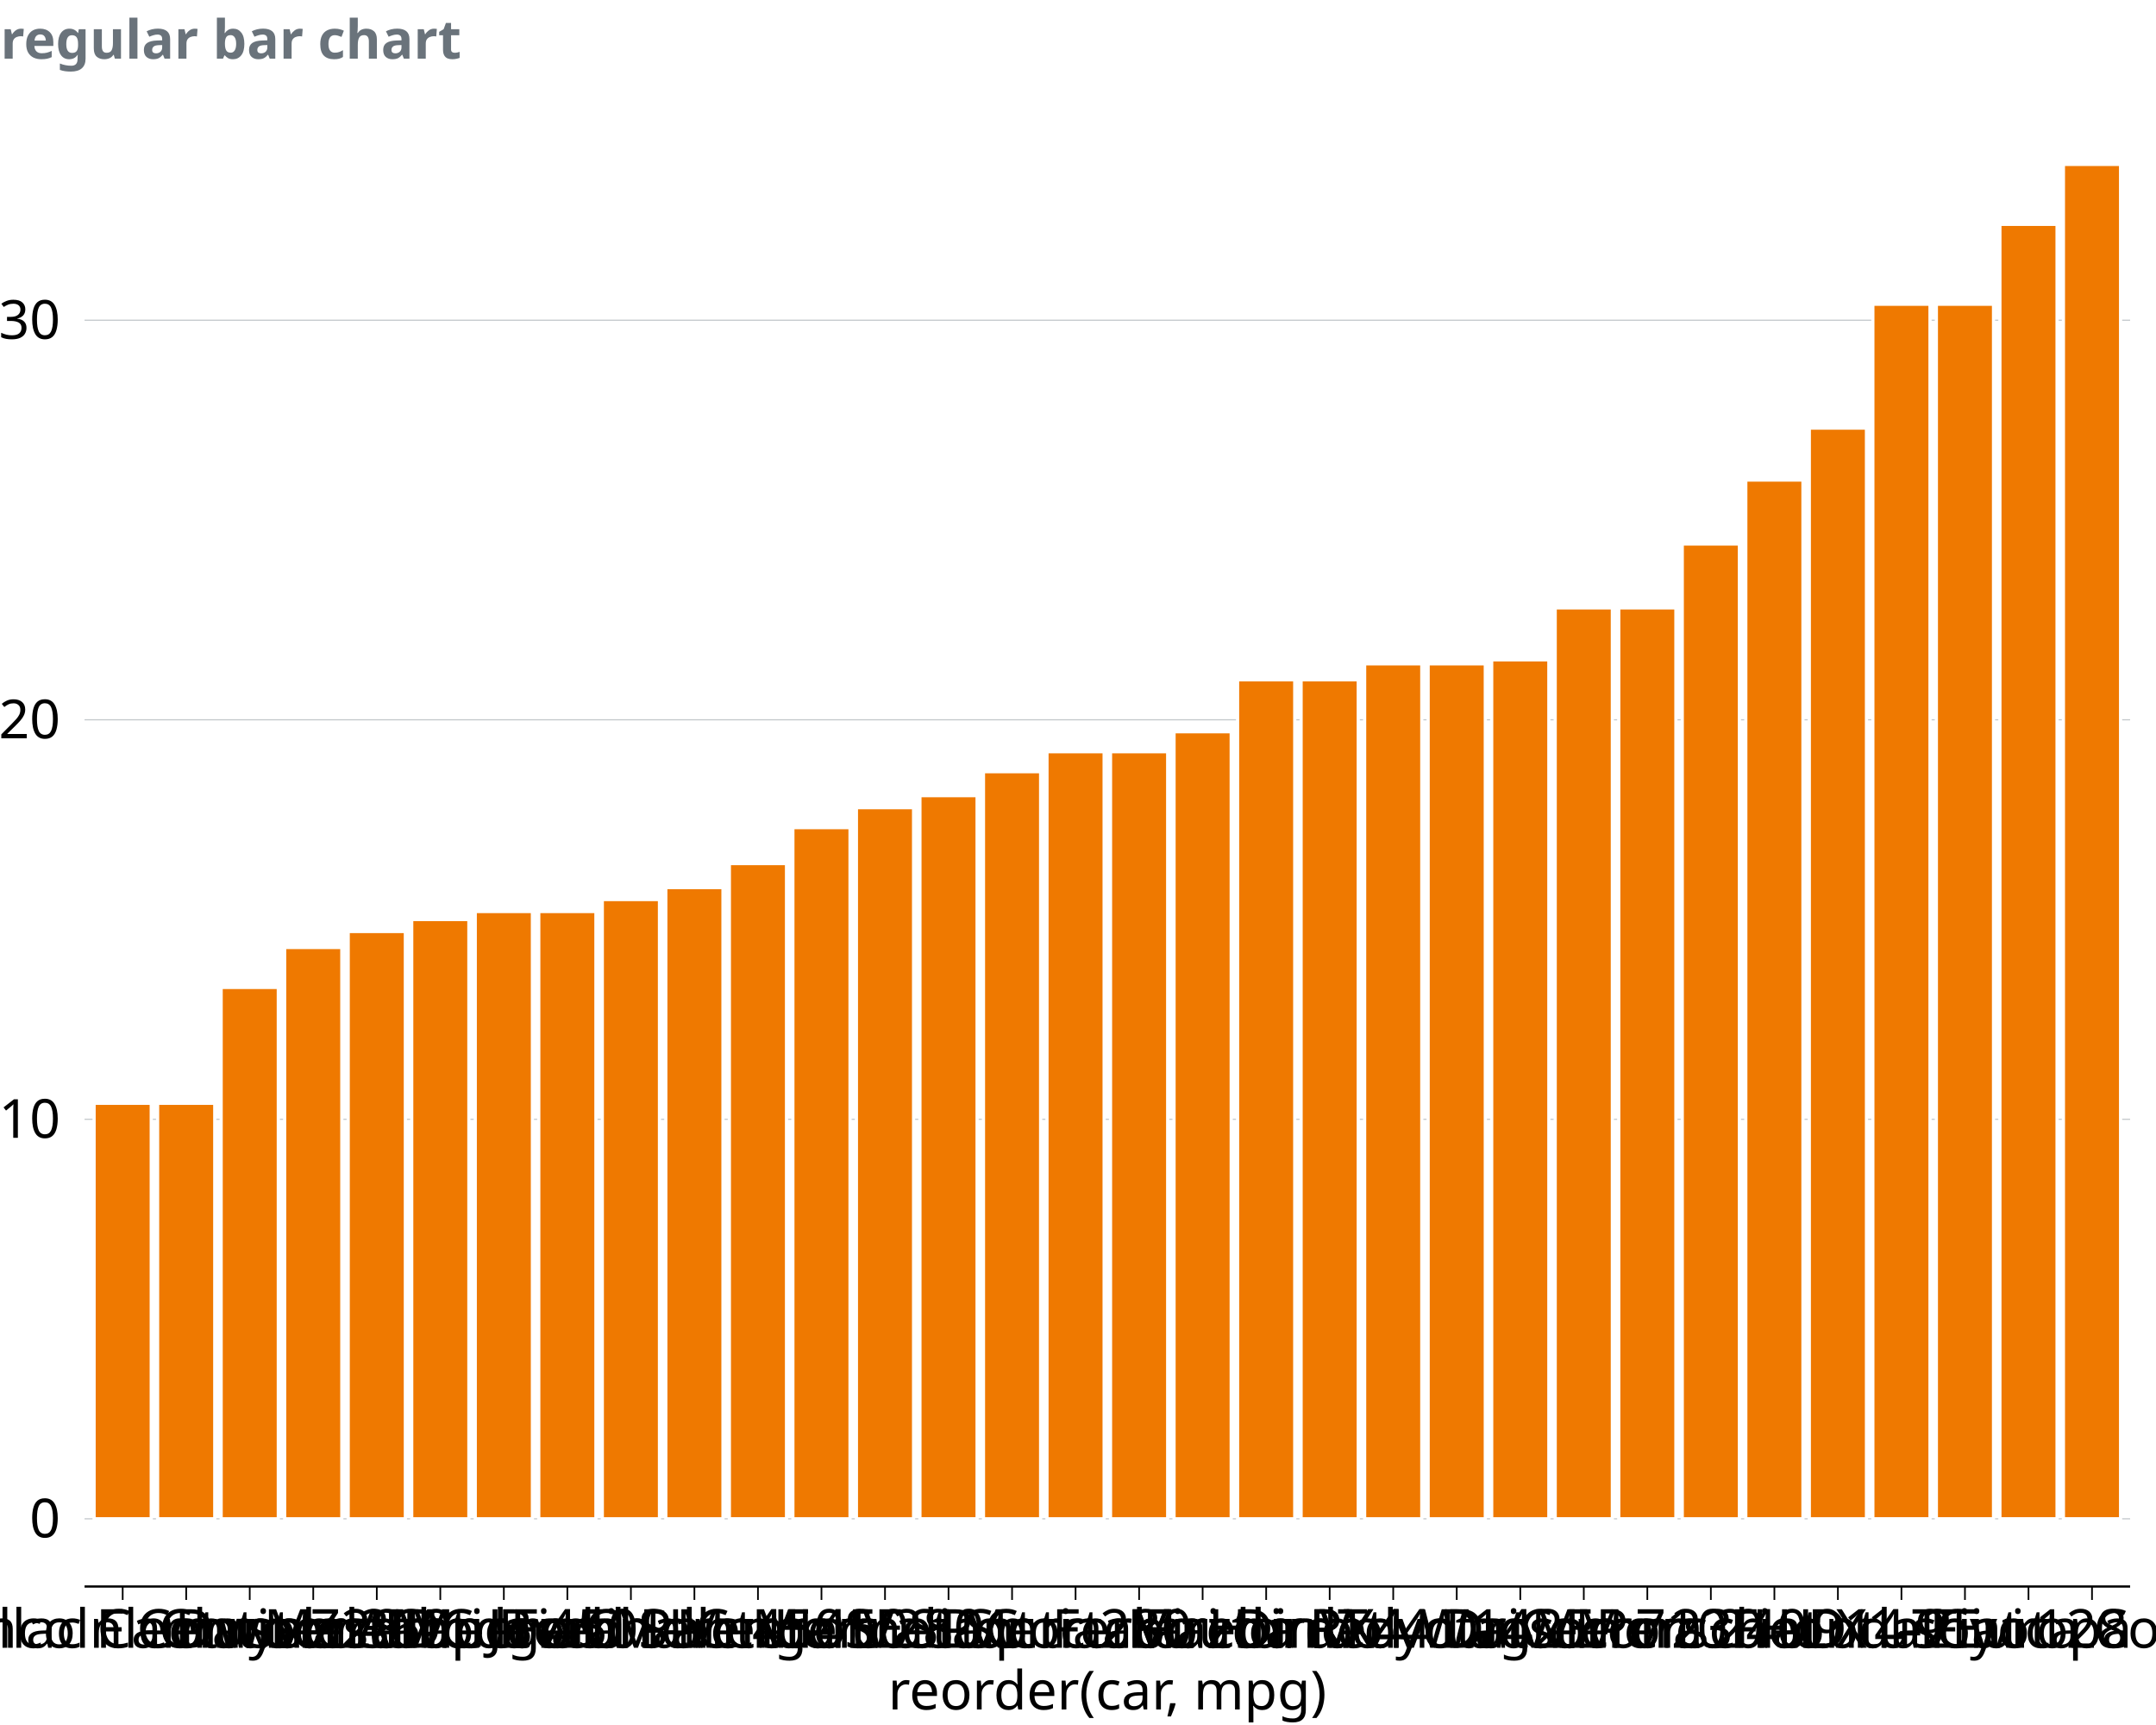
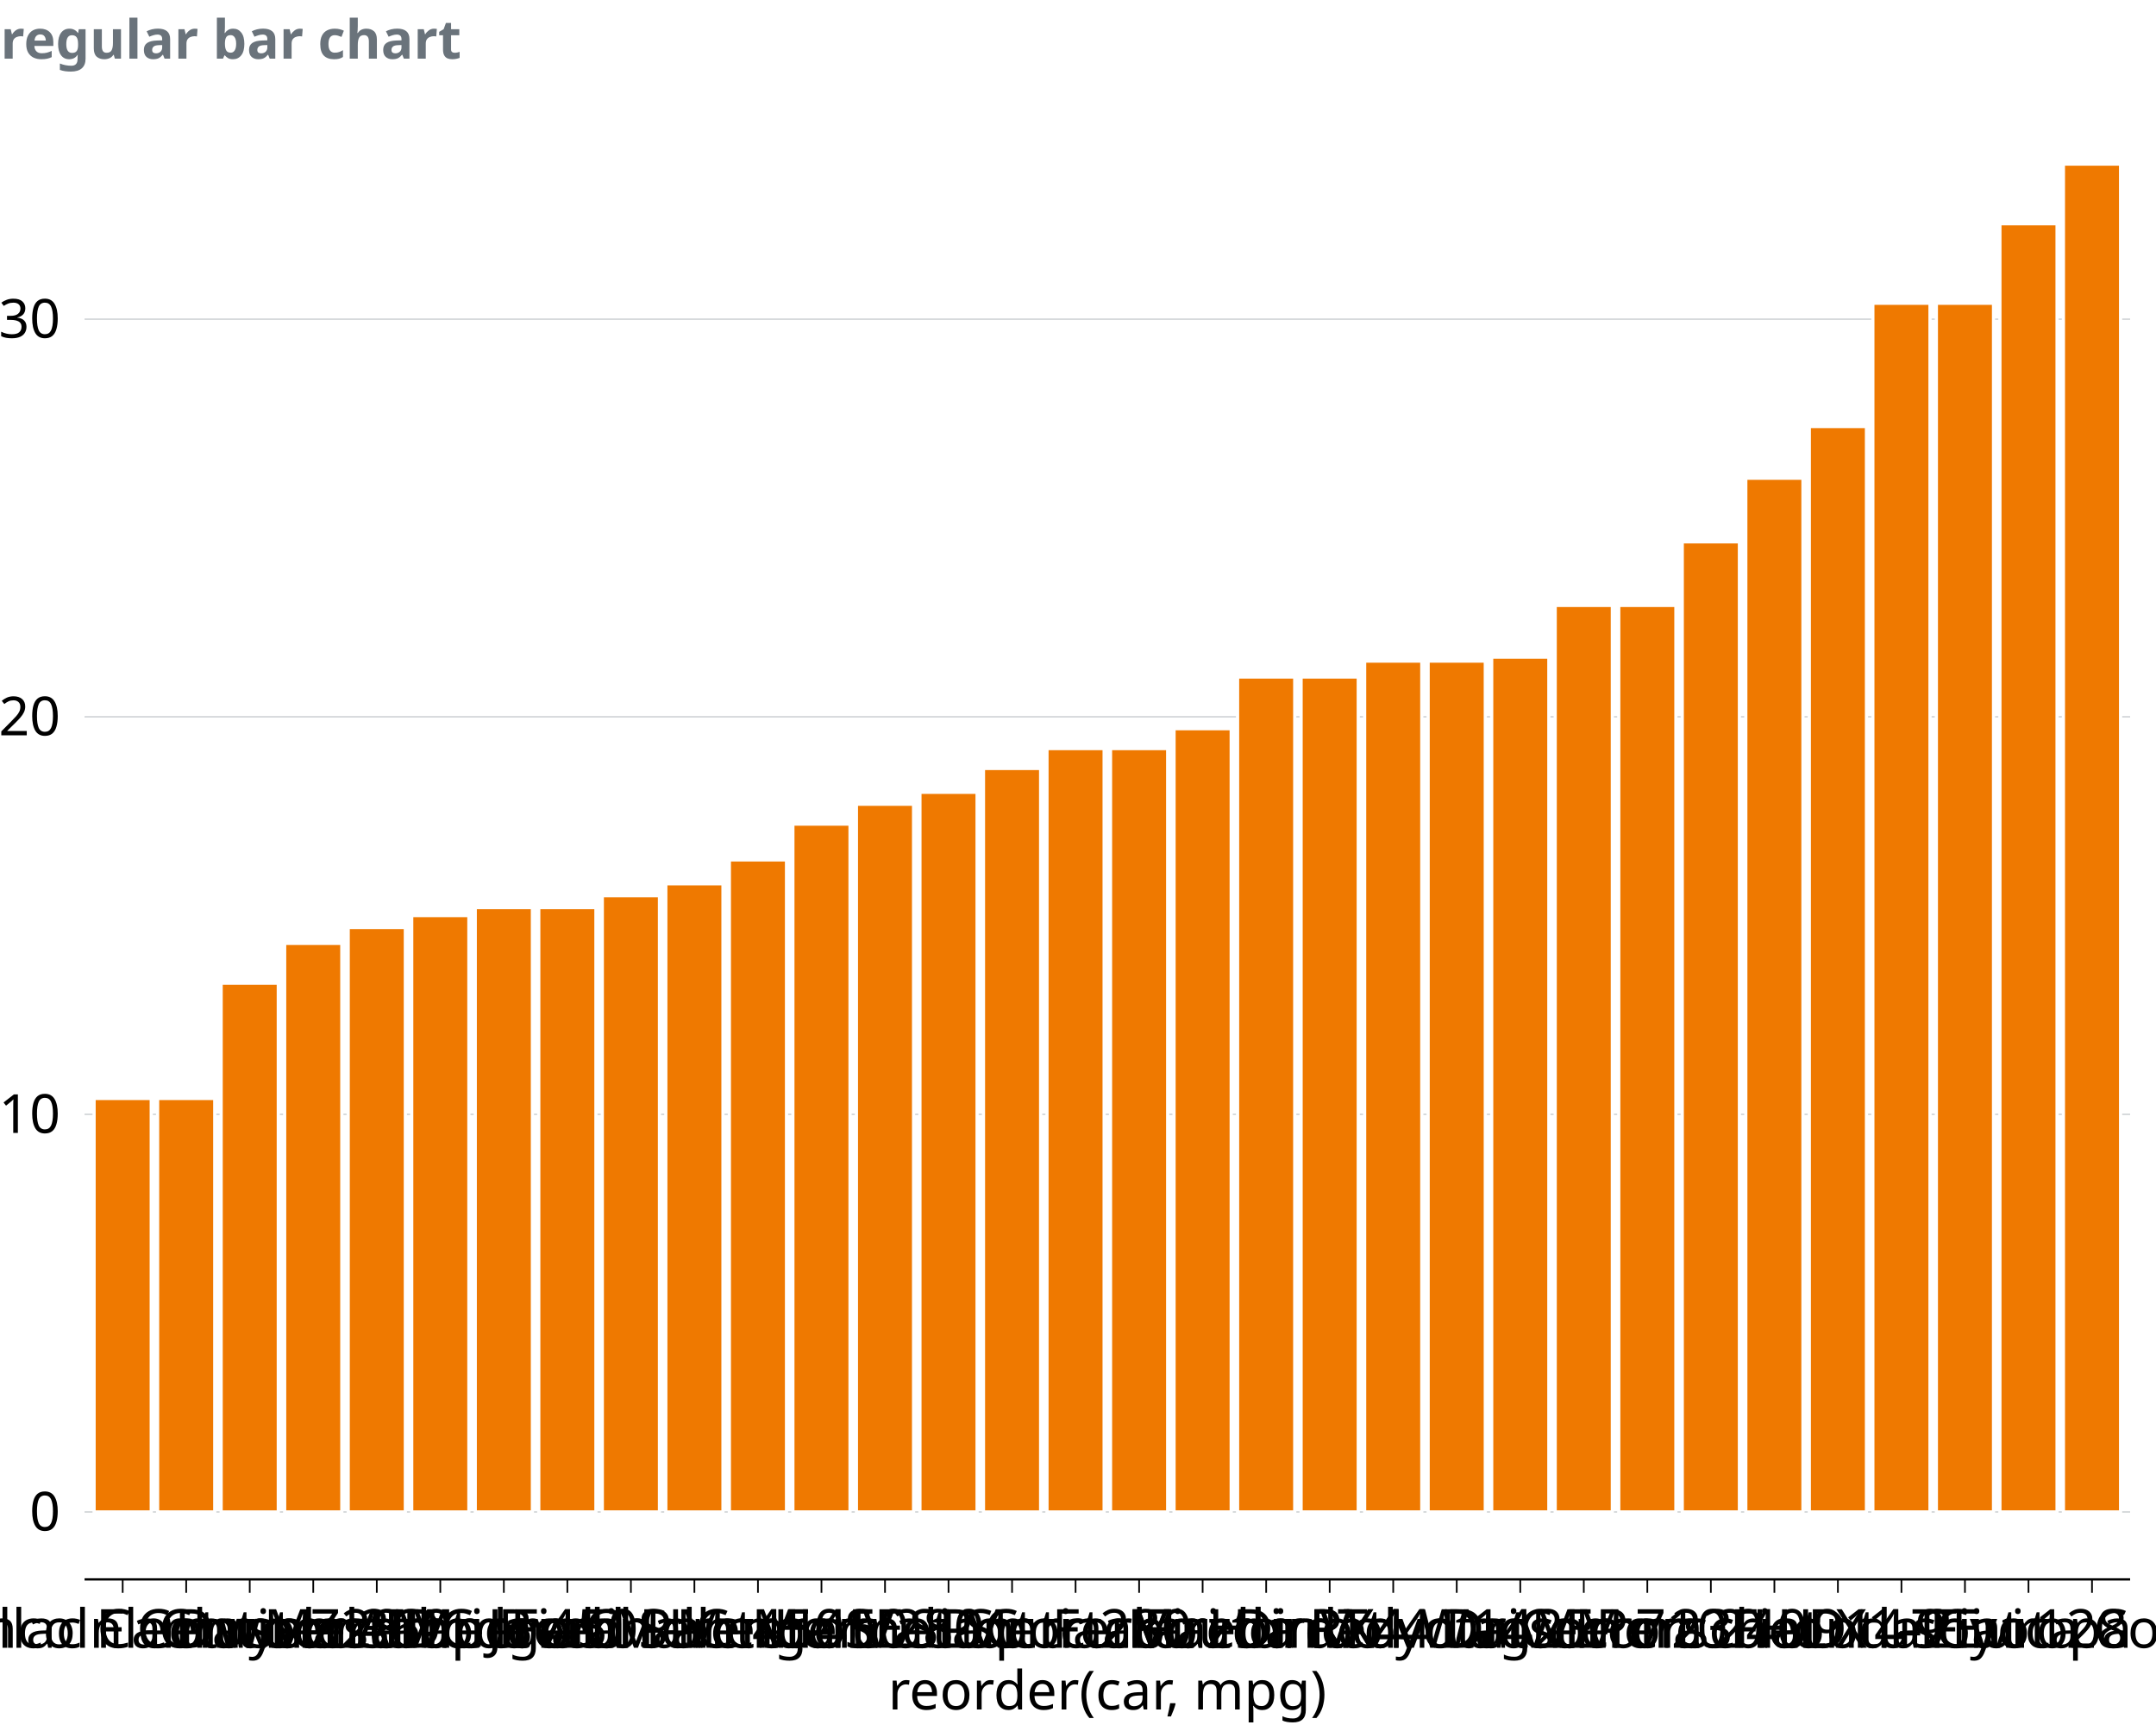
<svg xmlns="http://www.w3.org/2000/svg" class="svglite" data-engine-version="2.0" width="720.00pt" height="576.00pt" viewBox="0 0 720.00 576.00">
  <defs>
    <style type="text/css">
    .svglite line, .svglite polyline, .svglite polygon, .svglite path, .svglite rect, .svglite circle {
      fill: none;
      stroke: #000000;
      stroke-linecap: round;
      stroke-linejoin: round;
      stroke-miterlimit: 10.00;
    }
  </style>
  </defs>
  <rect width="100%" height="100%" style="stroke: none; fill: #FFFFFF;" />
  <defs>
    <clipPath id="cpMC4wMHw3MjAuMDB8MC4wMHw1NzYuMDA=">
      <rect x="0.00" y="0.00" width="720.00" height="576.00" />
    </clipPath>
  </defs>
  <g clip-path="url(#cpMC4wMHw3MjAuMDB8MC4wMHw1NzYuMDA=)">
    <rect x="0.00" y="0.00" width="720.00" height="576.00" style="stroke-width: 0.75; stroke: none; fill: #FFFFFF;" />
  </g>
  <defs>
-     <clipPath id="cpMjguMjR8NzExLjM2fDMyLjI5fDUyOS43Ng==">
-       <rect x="28.24" y="32.29" width="683.12" height="497.47" />
+     <clipPath id="cpMjguMjR8NzExLjM2fDMyLjI5fDUyNy4zNw==">
+       <rect x="28.24" y="32.29" width="683.12" height="495.08" />
    </clipPath>
  </defs>
-   <g clip-path="url(#cpMjguMjR8NzExLjM2fDMyLjI5fDUyOS43Ng==)">
-     <rect x="28.24" y="32.29" width="683.12" height="497.47" style="stroke-width: 0.75; stroke: none; fill: #FFFFFF;" />
-     <polyline points="28.24,507.15 711.36,507.15 " style="stroke-width: 0.38; stroke: #C3C7CB; stroke-linecap: butt;" />
-     <polyline points="28.24,373.74 711.36,373.74 " style="stroke-width: 0.38; stroke: #C3C7CB; stroke-linecap: butt;" />
-     <polyline points="28.24,240.34 711.36,240.34 " style="stroke-width: 0.38; stroke: #C3C7CB; stroke-linecap: butt;" />
-     <polyline points="28.24,106.93 711.36,106.93 " style="stroke-width: 0.38; stroke: #C3C7CB; stroke-linecap: butt;" />
-     <rect x="413.29" y="227.00" width="19.09" height="280.15" style="stroke-width: 1.07; stroke: #FFFFFF; stroke-linecap: butt; stroke-linejoin: miter; fill: #EF7900;" />
-     <rect x="434.50" y="227.00" width="19.09" height="280.15" style="stroke-width: 1.07; stroke: #FFFFFF; stroke-linecap: butt; stroke-linejoin: miter; fill: #EF7900;" />
-     <rect x="519.36" y="202.98" width="19.09" height="304.16" style="stroke-width: 1.07; stroke: #FFFFFF; stroke-linecap: butt; stroke-linejoin: miter; fill: #EF7900;" />
-     <rect x="455.72" y="221.66" width="19.09" height="285.49" style="stroke-width: 1.07; stroke: #FFFFFF; stroke-linecap: butt; stroke-linejoin: miter; fill: #EF7900;" />
-     <rect x="328.43" y="257.68" width="19.09" height="249.47" style="stroke-width: 1.07; stroke: #FFFFFF; stroke-linecap: butt; stroke-linejoin: miter; fill: #EF7900;" />
-     <rect x="307.21" y="265.68" width="19.09" height="241.46" style="stroke-width: 1.07; stroke: #FFFFFF; stroke-linecap: butt; stroke-linejoin: miter; fill: #EF7900;" />
-     <rect x="95.06" y="316.38" width="19.09" height="190.77" style="stroke-width: 1.07; stroke: #FFFFFF; stroke-linecap: butt; stroke-linejoin: miter; fill: #EF7900;" />
-     <rect x="561.79" y="181.64" width="19.09" height="325.51" style="stroke-width: 1.07; stroke: #FFFFFF; stroke-linecap: butt; stroke-linejoin: miter; fill: #EF7900;" />
-     <rect x="540.58" y="202.98" width="19.09" height="304.16" style="stroke-width: 1.07; stroke: #FFFFFF; stroke-linecap: butt; stroke-linejoin: miter; fill: #EF7900;" />
-     <rect x="349.64" y="251.01" width="19.09" height="256.14" style="stroke-width: 1.07; stroke: #FFFFFF; stroke-linecap: butt; stroke-linejoin: miter; fill: #EF7900;" />
-     <rect x="286.00" y="269.69" width="19.09" height="237.46" style="stroke-width: 1.07; stroke: #FFFFFF; stroke-linecap: butt; stroke-linejoin: miter; fill: #EF7900;" />
-     <rect x="243.57" y="288.36" width="19.09" height="218.78" style="stroke-width: 1.07; stroke: #FFFFFF; stroke-linecap: butt; stroke-linejoin: miter; fill: #EF7900;" />
-     <rect x="264.78" y="276.36" width="19.09" height="230.79" style="stroke-width: 1.07; stroke: #FFFFFF; stroke-linecap: butt; stroke-linejoin: miter; fill: #EF7900;" />
-     <rect x="179.92" y="304.37" width="19.09" height="202.78" style="stroke-width: 1.07; stroke: #FFFFFF; stroke-linecap: butt; stroke-linejoin: miter; fill: #EF7900;" />
-     <rect x="31.42" y="368.40" width="19.09" height="138.74" style="stroke-width: 1.07; stroke: #FFFFFF; stroke-linecap: butt; stroke-linejoin: miter; fill: #EF7900;" />
-     <rect x="52.63" y="368.40" width="19.09" height="138.74" style="stroke-width: 1.07; stroke: #FFFFFF; stroke-linecap: butt; stroke-linejoin: miter; fill: #EF7900;" />
-     <rect x="116.28" y="311.04" width="19.09" height="196.11" style="stroke-width: 1.07; stroke: #FFFFFF; stroke-linecap: butt; stroke-linejoin: miter; fill: #EF7900;" />
-     <rect x="667.87" y="74.91" width="19.09" height="432.23" style="stroke-width: 1.07; stroke: #FFFFFF; stroke-linecap: butt; stroke-linejoin: miter; fill: #EF7900;" />
-     <rect x="625.44" y="101.59" width="19.09" height="405.55" style="stroke-width: 1.07; stroke: #FFFFFF; stroke-linecap: butt; stroke-linejoin: miter; fill: #EF7900;" />
-     <rect x="689.08" y="54.90" width="19.09" height="452.24" style="stroke-width: 1.07; stroke: #FFFFFF; stroke-linecap: butt; stroke-linejoin: miter; fill: #EF7900;" />
-     <rect x="498.15" y="220.33" width="19.09" height="286.82" style="stroke-width: 1.07; stroke: #FFFFFF; stroke-linecap: butt; stroke-linejoin: miter; fill: #EF7900;" />
-     <rect x="201.14" y="300.37" width="19.09" height="206.78" style="stroke-width: 1.07; stroke: #FFFFFF; stroke-linecap: butt; stroke-linejoin: miter; fill: #EF7900;" />
-     <rect x="158.71" y="304.37" width="19.09" height="202.78" style="stroke-width: 1.07; stroke: #FFFFFF; stroke-linecap: butt; stroke-linejoin: miter; fill: #EF7900;" />
-     <rect x="73.85" y="329.72" width="19.09" height="177.43" style="stroke-width: 1.07; stroke: #FFFFFF; stroke-linecap: butt; stroke-linejoin: miter; fill: #EF7900;" />
-     <rect x="370.86" y="251.01" width="19.09" height="256.14" style="stroke-width: 1.07; stroke: #FFFFFF; stroke-linecap: butt; stroke-linejoin: miter; fill: #EF7900;" />
-     <rect x="604.22" y="142.95" width="19.09" height="364.20" style="stroke-width: 1.07; stroke: #FFFFFF; stroke-linecap: butt; stroke-linejoin: miter; fill: #EF7900;" />
-     <rect x="583.01" y="160.29" width="19.09" height="346.85" style="stroke-width: 1.07; stroke: #FFFFFF; stroke-linecap: butt; stroke-linejoin: miter; fill: #EF7900;" />
-     <rect x="646.65" y="101.59" width="19.09" height="405.55" style="stroke-width: 1.07; stroke: #FFFFFF; stroke-linecap: butt; stroke-linejoin: miter; fill: #EF7900;" />
-     <rect x="222.35" y="296.37" width="19.09" height="210.78" style="stroke-width: 1.07; stroke: #FFFFFF; stroke-linecap: butt; stroke-linejoin: miter; fill: #EF7900;" />
-     <rect x="392.07" y="244.34" width="19.09" height="262.81" style="stroke-width: 1.07; stroke: #FFFFFF; stroke-linecap: butt; stroke-linejoin: miter; fill: #EF7900;" />
-     <rect x="137.49" y="307.04" width="19.09" height="200.11" style="stroke-width: 1.07; stroke: #FFFFFF; stroke-linecap: butt; stroke-linejoin: miter; fill: #EF7900;" />
-     <rect x="476.93" y="221.66" width="19.09" height="285.49" style="stroke-width: 1.07; stroke: #FFFFFF; stroke-linecap: butt; stroke-linejoin: miter; fill: #EF7900;" />
+   <g clip-path="url(#cpMjguMjR8NzExLjM2fDMyLjI5fDUyNy4zNw==)">
+     <rect x="28.24" y="32.29" width="683.12" height="495.08" style="stroke-width: 0.75; stroke: none; fill: #FFFFFF;" />
+     <polyline points="28.24,504.86 711.36,504.86 " style="stroke-width: 0.38; stroke: #C3C7CB; stroke-linecap: butt;" />
+     <polyline points="28.24,372.10 711.36,372.10 " style="stroke-width: 0.38; stroke: #C3C7CB; stroke-linecap: butt;" />
+     <polyline points="28.24,239.34 711.36,239.34 " style="stroke-width: 0.38; stroke: #C3C7CB; stroke-linecap: butt;" />
+     <polyline points="28.24,106.57 711.36,106.57 " style="stroke-width: 0.38; stroke: #C3C7CB; stroke-linecap: butt;" />
+     <rect x="413.29" y="226.06" width="19.09" height="278.80" style="stroke-width: 1.07; stroke: #FFFFFF; stroke-linecap: butt; stroke-linejoin: miter; fill: #EF7900;" />
+     <rect x="434.50" y="226.06" width="19.09" height="278.80" style="stroke-width: 1.07; stroke: #FFFFFF; stroke-linecap: butt; stroke-linejoin: miter; fill: #EF7900;" />
+     <rect x="519.36" y="202.16" width="19.09" height="302.70" style="stroke-width: 1.07; stroke: #FFFFFF; stroke-linecap: butt; stroke-linejoin: miter; fill: #EF7900;" />
+     <rect x="455.72" y="220.75" width="19.09" height="284.11" style="stroke-width: 1.07; stroke: #FFFFFF; stroke-linecap: butt; stroke-linejoin: miter; fill: #EF7900;" />
+     <rect x="328.43" y="256.60" width="19.09" height="248.27" style="stroke-width: 1.07; stroke: #FFFFFF; stroke-linecap: butt; stroke-linejoin: miter; fill: #EF7900;" />
+     <rect x="307.21" y="264.56" width="19.09" height="240.30" style="stroke-width: 1.07; stroke: #FFFFFF; stroke-linecap: butt; stroke-linejoin: miter; fill: #EF7900;" />
+     <rect x="95.06" y="315.01" width="19.09" height="189.85" style="stroke-width: 1.07; stroke: #FFFFFF; stroke-linecap: butt; stroke-linejoin: miter; fill: #EF7900;" />
+     <rect x="561.79" y="180.92" width="19.09" height="323.94" style="stroke-width: 1.07; stroke: #FFFFFF; stroke-linecap: butt; stroke-linejoin: miter; fill: #EF7900;" />
+     <rect x="540.58" y="202.16" width="19.09" height="302.70" style="stroke-width: 1.07; stroke: #FFFFFF; stroke-linecap: butt; stroke-linejoin: miter; fill: #EF7900;" />
+     <rect x="349.64" y="249.96" width="19.09" height="254.91" style="stroke-width: 1.07; stroke: #FFFFFF; stroke-linecap: butt; stroke-linejoin: miter; fill: #EF7900;" />
+     <rect x="286.00" y="268.54" width="19.09" height="236.32" style="stroke-width: 1.07; stroke: #FFFFFF; stroke-linecap: butt; stroke-linejoin: miter; fill: #EF7900;" />
+     <rect x="243.57" y="287.13" width="19.09" height="217.73" style="stroke-width: 1.07; stroke: #FFFFFF; stroke-linecap: butt; stroke-linejoin: miter; fill: #EF7900;" />
+     <rect x="264.78" y="275.18" width="19.09" height="229.68" style="stroke-width: 1.07; stroke: #FFFFFF; stroke-linecap: butt; stroke-linejoin: miter; fill: #EF7900;" />
+     <rect x="179.92" y="303.06" width="19.09" height="201.80" style="stroke-width: 1.07; stroke: #FFFFFF; stroke-linecap: butt; stroke-linejoin: miter; fill: #EF7900;" />
+     <rect x="31.42" y="366.79" width="19.09" height="138.07" style="stroke-width: 1.07; stroke: #FFFFFF; stroke-linecap: butt; stroke-linejoin: miter; fill: #EF7900;" />
+     <rect x="52.63" y="366.79" width="19.09" height="138.07" style="stroke-width: 1.07; stroke: #FFFFFF; stroke-linecap: butt; stroke-linejoin: miter; fill: #EF7900;" />
+     <rect x="116.28" y="309.70" width="19.09" height="195.16" style="stroke-width: 1.07; stroke: #FFFFFF; stroke-linecap: butt; stroke-linejoin: miter; fill: #EF7900;" />
+     <rect x="667.87" y="74.71" width="19.09" height="430.15" style="stroke-width: 1.07; stroke: #FFFFFF; stroke-linecap: butt; stroke-linejoin: miter; fill: #EF7900;" />
+     <rect x="625.44" y="101.26" width="19.09" height="403.60" style="stroke-width: 1.07; stroke: #FFFFFF; stroke-linecap: butt; stroke-linejoin: miter; fill: #EF7900;" />
+     <rect x="689.08" y="54.79" width="19.09" height="450.07" style="stroke-width: 1.07; stroke: #FFFFFF; stroke-linecap: butt; stroke-linejoin: miter; fill: #EF7900;" />
+     <rect x="498.15" y="219.42" width="19.09" height="285.44" style="stroke-width: 1.07; stroke: #FFFFFF; stroke-linecap: butt; stroke-linejoin: miter; fill: #EF7900;" />
+     <rect x="201.14" y="299.08" width="19.09" height="205.78" style="stroke-width: 1.07; stroke: #FFFFFF; stroke-linecap: butt; stroke-linejoin: miter; fill: #EF7900;" />
+     <rect x="158.71" y="303.06" width="19.09" height="201.80" style="stroke-width: 1.07; stroke: #FFFFFF; stroke-linecap: butt; stroke-linejoin: miter; fill: #EF7900;" />
+     <rect x="73.85" y="328.29" width="19.09" height="176.58" style="stroke-width: 1.07; stroke: #FFFFFF; stroke-linecap: butt; stroke-linejoin: miter; fill: #EF7900;" />
+     <rect x="370.86" y="249.96" width="19.09" height="254.91" style="stroke-width: 1.07; stroke: #FFFFFF; stroke-linecap: butt; stroke-linejoin: miter; fill: #EF7900;" />
+     <rect x="604.22" y="142.42" width="19.09" height="362.45" style="stroke-width: 1.07; stroke: #FFFFFF; stroke-linecap: butt; stroke-linejoin: miter; fill: #EF7900;" />
+     <rect x="583.01" y="159.68" width="19.09" height="345.19" style="stroke-width: 1.07; stroke: #FFFFFF; stroke-linecap: butt; stroke-linejoin: miter; fill: #EF7900;" />
+     <rect x="646.65" y="101.26" width="19.09" height="403.60" style="stroke-width: 1.07; stroke: #FFFFFF; stroke-linecap: butt; stroke-linejoin: miter; fill: #EF7900;" />
+     <rect x="222.35" y="295.10" width="19.09" height="209.77" style="stroke-width: 1.07; stroke: #FFFFFF; stroke-linecap: butt; stroke-linejoin: miter; fill: #EF7900;" />
+     <rect x="392.07" y="243.32" width="19.09" height="261.54" style="stroke-width: 1.07; stroke: #FFFFFF; stroke-linecap: butt; stroke-linejoin: miter; fill: #EF7900;" />
+     <rect x="137.49" y="305.72" width="19.09" height="199.15" style="stroke-width: 1.07; stroke: #FFFFFF; stroke-linecap: butt; stroke-linejoin: miter; fill: #EF7900;" />
+     <rect x="476.93" y="220.75" width="19.09" height="284.11" style="stroke-width: 1.07; stroke: #FFFFFF; stroke-linecap: butt; stroke-linejoin: miter; fill: #EF7900;" />
  </g>
  <g clip-path="url(#cpMC4wMHw3MjAuMDB8MC4wMHw1NzYuMDA=)">
-     <text x="20.17" y="513.34" text-anchor="end" style="font-size: 18.00px; font-family: sans;" textLength="10.01px" lengthAdjust="spacingAndGlyphs">0</text>
-     <text x="20.17" y="379.93" text-anchor="end" style="font-size: 18.00px; font-family: sans;" textLength="20.02px" lengthAdjust="spacingAndGlyphs">10</text>
-     <text x="20.17" y="246.53" text-anchor="end" style="font-size: 18.00px; font-family: sans;" textLength="20.02px" lengthAdjust="spacingAndGlyphs">20</text>
-     <text x="20.17" y="113.12" text-anchor="end" style="font-size: 18.00px; font-family: sans;" textLength="20.02px" lengthAdjust="spacingAndGlyphs">30</text>
-     <polyline points="28.24,529.76 711.36,529.76 " style="stroke-width: 0.75; stroke-linecap: butt;" />
-     <polyline points="40.97,534.24 40.97,529.76 " style="stroke-width: 0.56; stroke-linecap: butt;" />
-     <polyline points="62.18,534.24 62.18,529.76 " style="stroke-width: 0.56; stroke-linecap: butt;" />
-     <polyline points="83.40,534.24 83.40,529.76 " style="stroke-width: 0.56; stroke-linecap: butt;" />
-     <polyline points="104.61,534.24 104.61,529.76 " style="stroke-width: 0.56; stroke-linecap: butt;" />
-     <polyline points="125.83,534.24 125.83,529.76 " style="stroke-width: 0.56; stroke-linecap: butt;" />
-     <polyline points="147.04,534.24 147.04,529.76 " style="stroke-width: 0.56; stroke-linecap: butt;" />
-     <polyline points="168.26,534.24 168.26,529.76 " style="stroke-width: 0.56; stroke-linecap: butt;" />
-     <polyline points="189.47,534.24 189.47,529.76 " style="stroke-width: 0.56; stroke-linecap: butt;" />
-     <polyline points="210.69,534.24 210.69,529.76 " style="stroke-width: 0.56; stroke-linecap: butt;" />
-     <polyline points="231.90,534.24 231.90,529.76 " style="stroke-width: 0.56; stroke-linecap: butt;" />
-     <polyline points="253.12,534.24 253.12,529.76 " style="stroke-width: 0.56; stroke-linecap: butt;" />
-     <polyline points="274.33,534.24 274.33,529.76 " style="stroke-width: 0.56; stroke-linecap: butt;" />
-     <polyline points="295.55,534.24 295.55,529.76 " style="stroke-width: 0.56; stroke-linecap: butt;" />
-     <polyline points="316.76,534.24 316.76,529.76 " style="stroke-width: 0.56; stroke-linecap: butt;" />
-     <polyline points="337.98,534.24 337.98,529.76 " style="stroke-width: 0.56; stroke-linecap: butt;" />
-     <polyline points="359.19,534.24 359.19,529.76 " style="stroke-width: 0.56; stroke-linecap: butt;" />
-     <polyline points="380.41,534.24 380.41,529.76 " style="stroke-width: 0.56; stroke-linecap: butt;" />
-     <polyline points="401.62,534.24 401.62,529.76 " style="stroke-width: 0.56; stroke-linecap: butt;" />
-     <polyline points="422.84,534.24 422.84,529.76 " style="stroke-width: 0.56; stroke-linecap: butt;" />
-     <polyline points="444.05,534.24 444.05,529.76 " style="stroke-width: 0.56; stroke-linecap: butt;" />
-     <polyline points="465.27,534.24 465.27,529.76 " style="stroke-width: 0.56; stroke-linecap: butt;" />
-     <polyline points="486.48,534.24 486.48,529.76 " style="stroke-width: 0.56; stroke-linecap: butt;" />
-     <polyline points="507.70,534.24 507.70,529.76 " style="stroke-width: 0.56; stroke-linecap: butt;" />
-     <polyline points="528.91,534.24 528.91,529.76 " style="stroke-width: 0.56; stroke-linecap: butt;" />
-     <polyline points="550.13,534.24 550.13,529.76 " style="stroke-width: 0.56; stroke-linecap: butt;" />
-     <polyline points="571.34,534.24 571.34,529.76 " style="stroke-width: 0.56; stroke-linecap: butt;" />
-     <polyline points="592.56,534.24 592.56,529.76 " style="stroke-width: 0.56; stroke-linecap: butt;" />
-     <polyline points="613.77,534.24 613.77,529.76 " style="stroke-width: 0.56; stroke-linecap: butt;" />
-     <polyline points="634.99,534.24 634.99,529.76 " style="stroke-width: 0.56; stroke-linecap: butt;" />
-     <polyline points="656.20,534.24 656.20,529.76 " style="stroke-width: 0.56; stroke-linecap: butt;" />
-     <polyline points="677.42,534.24 677.42,529.76 " style="stroke-width: 0.56; stroke-linecap: butt;" />
-     <polyline points="698.63,534.24 698.63,529.76 " style="stroke-width: 0.56; stroke-linecap: butt;" />
+     <text x="20.17" y="511.06" text-anchor="end" style="font-size: 18.00px; font-family: sans;" textLength="10.01px" lengthAdjust="spacingAndGlyphs">0</text>
+     <text x="20.17" y="378.29" text-anchor="end" style="font-size: 18.00px; font-family: sans;" textLength="20.02px" lengthAdjust="spacingAndGlyphs">10</text>
+     <text x="20.17" y="245.53" text-anchor="end" style="font-size: 18.00px; font-family: sans;" textLength="20.02px" lengthAdjust="spacingAndGlyphs">20</text>
+     <text x="20.17" y="112.77" text-anchor="end" style="font-size: 18.00px; font-family: sans;" textLength="20.02px" lengthAdjust="spacingAndGlyphs">30</text>
+     <polyline points="28.24,527.37 711.36,527.37 " style="stroke-width: 0.75; stroke-linecap: butt;" />
+     <polyline points="40.97,531.85 40.97,527.37 " style="stroke-width: 0.56; stroke-linecap: butt;" />
+     <polyline points="62.18,531.85 62.18,527.37 " style="stroke-width: 0.56; stroke-linecap: butt;" />
+     <polyline points="83.40,531.85 83.40,527.37 " style="stroke-width: 0.56; stroke-linecap: butt;" />
+     <polyline points="104.61,531.85 104.61,527.37 " style="stroke-width: 0.56; stroke-linecap: butt;" />
+     <polyline points="125.83,531.85 125.83,527.37 " style="stroke-width: 0.56; stroke-linecap: butt;" />
+     <polyline points="147.04,531.85 147.04,527.37 " style="stroke-width: 0.56; stroke-linecap: butt;" />
+     <polyline points="168.26,531.85 168.26,527.37 " style="stroke-width: 0.56; stroke-linecap: butt;" />
+     <polyline points="189.47,531.85 189.47,527.37 " style="stroke-width: 0.56; stroke-linecap: butt;" />
+     <polyline points="210.69,531.85 210.69,527.37 " style="stroke-width: 0.56; stroke-linecap: butt;" />
+     <polyline points="231.90,531.85 231.90,527.37 " style="stroke-width: 0.56; stroke-linecap: butt;" />
+     <polyline points="253.12,531.85 253.12,527.37 " style="stroke-width: 0.56; stroke-linecap: butt;" />
+     <polyline points="274.33,531.85 274.33,527.37 " style="stroke-width: 0.56; stroke-linecap: butt;" />
+     <polyline points="295.55,531.85 295.55,527.37 " style="stroke-width: 0.56; stroke-linecap: butt;" />
+     <polyline points="316.76,531.85 316.76,527.37 " style="stroke-width: 0.56; stroke-linecap: butt;" />
+     <polyline points="337.98,531.85 337.98,527.37 " style="stroke-width: 0.56; stroke-linecap: butt;" />
+     <polyline points="359.19,531.85 359.19,527.37 " style="stroke-width: 0.56; stroke-linecap: butt;" />
+     <polyline points="380.41,531.85 380.41,527.37 " style="stroke-width: 0.56; stroke-linecap: butt;" />
+     <polyline points="401.62,531.85 401.62,527.37 " style="stroke-width: 0.56; stroke-linecap: butt;" />
+     <polyline points="422.84,531.85 422.84,527.37 " style="stroke-width: 0.56; stroke-linecap: butt;" />
+     <polyline points="444.05,531.85 444.05,527.37 " style="stroke-width: 0.56; stroke-linecap: butt;" />
+     <polyline points="465.27,531.85 465.27,527.37 " style="stroke-width: 0.56; stroke-linecap: butt;" />
+     <polyline points="486.48,531.85 486.48,527.37 " style="stroke-width: 0.56; stroke-linecap: butt;" />
+     <polyline points="507.70,531.85 507.70,527.37 " style="stroke-width: 0.56; stroke-linecap: butt;" />
+     <polyline points="528.91,531.85 528.91,527.37 " style="stroke-width: 0.56; stroke-linecap: butt;" />
+     <polyline points="550.13,531.85 550.13,527.37 " style="stroke-width: 0.56; stroke-linecap: butt;" />
+     <polyline points="571.34,531.85 571.34,527.37 " style="stroke-width: 0.56; stroke-linecap: butt;" />
+     <polyline points="592.56,531.85 592.56,527.37 " style="stroke-width: 0.56; stroke-linecap: butt;" />
+     <polyline points="613.77,531.85 613.77,527.37 " style="stroke-width: 0.56; stroke-linecap: butt;" />
+     <polyline points="634.99,531.85 634.99,527.37 " style="stroke-width: 0.56; stroke-linecap: butt;" />
+     <polyline points="656.20,531.85 656.20,527.37 " style="stroke-width: 0.56; stroke-linecap: butt;" />
+     <polyline points="677.42,531.85 677.42,527.37 " style="stroke-width: 0.56; stroke-linecap: butt;" />
+     <polyline points="698.63,531.85 698.63,527.37 " style="stroke-width: 0.56; stroke-linecap: butt;" />
    <text x="40.97" y="550.22" text-anchor="middle" style="font-size: 18.00px; font-family: sans;" textLength="152.09px" lengthAdjust="spacingAndGlyphs">Cadillac Fleetwood</text>
    <text x="62.18" y="550.22" text-anchor="middle" style="font-size: 18.00px; font-family: sans;" textLength="153.11px" lengthAdjust="spacingAndGlyphs">Lincoln Continental</text>
    <text x="83.40" y="550.22" text-anchor="middle" style="font-size: 18.00px; font-family: sans;" textLength="100.05px" lengthAdjust="spacingAndGlyphs">Camaro Z28</text>
    <text x="104.61" y="550.22" text-anchor="middle" style="font-size: 18.00px; font-family: sans;" textLength="88.06px" lengthAdjust="spacingAndGlyphs">Duster 360</text>
    <text x="125.83" y="550.22" text-anchor="middle" style="font-size: 18.00px; font-family: sans;" textLength="136.05px" lengthAdjust="spacingAndGlyphs">Chrysler Imperial</text>
    <text x="147.04" y="550.22" text-anchor="middle" style="font-size: 18.00px; font-family: sans;" textLength="112.06px" lengthAdjust="spacingAndGlyphs">Maserati Bora</text>
    <text x="168.26" y="550.22" text-anchor="middle" style="font-size: 18.00px; font-family: sans;" textLength="101.06px" lengthAdjust="spacingAndGlyphs">AMC Javelin</text>
    <text x="189.47" y="550.22" text-anchor="middle" style="font-size: 18.00px; font-family: sans;" textLength="110.07px" lengthAdjust="spacingAndGlyphs">Merc 450SLC</text>
    <text x="210.69" y="550.22" text-anchor="middle" style="font-size: 18.00px; font-family: sans;" textLength="145.11px" lengthAdjust="spacingAndGlyphs">Dodge Challenger</text>
    <text x="231.90" y="550.22" text-anchor="middle" style="font-size: 18.00px; font-family: sans;" textLength="120.07px" lengthAdjust="spacingAndGlyphs">Ford Pantera L</text>
    <text x="253.12" y="550.22" text-anchor="middle" style="font-size: 18.00px; font-family: sans;" textLength="99.07px" lengthAdjust="spacingAndGlyphs">Merc 450SE</text>
    <text x="274.33" y="550.22" text-anchor="middle" style="font-size: 18.00px; font-family: sans;" textLength="97.07px" lengthAdjust="spacingAndGlyphs">Merc 450SL</text>
    <text x="295.55" y="550.22" text-anchor="middle" style="font-size: 18.00px; font-family: sans;" textLength="88.05px" lengthAdjust="spacingAndGlyphs">Merc 280C</text>
    <text x="316.76" y="550.22" text-anchor="middle" style="font-size: 18.00px; font-family: sans;" textLength="55.04px" lengthAdjust="spacingAndGlyphs">Valiant</text>
    <text x="337.98" y="550.22" text-anchor="middle" style="font-size: 18.00px; font-family: sans;" textLength="147.11px" lengthAdjust="spacingAndGlyphs">Hornet Sportabout</text>
    <text x="359.19" y="550.22" text-anchor="middle" style="font-size: 18.00px; font-family: sans;" textLength="75.05px" lengthAdjust="spacingAndGlyphs">Merc 280</text>
    <text x="380.41" y="550.22" text-anchor="middle" style="font-size: 18.00px; font-family: sans;" textLength="126.06px" lengthAdjust="spacingAndGlyphs">Pontiac Firebird</text>
    <text x="401.62" y="550.22" text-anchor="middle" style="font-size: 18.00px; font-family: sans;" textLength="95.02px" lengthAdjust="spacingAndGlyphs">Ferrari Dino</text>
    <text x="422.84" y="550.22" text-anchor="middle" style="font-size: 18.00px; font-family: sans;" textLength="94.07px" lengthAdjust="spacingAndGlyphs">Mazda RX4</text>
    <text x="444.05" y="550.22" text-anchor="middle" style="font-size: 18.00px; font-family: sans;" textLength="136.08px" lengthAdjust="spacingAndGlyphs">Mazda RX4 Wag</text>
    <text x="465.27" y="550.22" text-anchor="middle" style="font-size: 18.00px; font-family: sans;" textLength="116.06px" lengthAdjust="spacingAndGlyphs">Hornet 4 Drive</text>
    <text x="486.48" y="550.22" text-anchor="middle" style="font-size: 18.00px; font-family: sans;" textLength="92.08px" lengthAdjust="spacingAndGlyphs">Volvo 142E</text>
    <text x="507.70" y="550.22" text-anchor="middle" style="font-size: 18.00px; font-family: sans;" textLength="119.08px" lengthAdjust="spacingAndGlyphs">Toyota Corona</text>
    <text x="528.91" y="550.22" text-anchor="middle" style="font-size: 18.00px; font-family: sans;" textLength="92.08px" lengthAdjust="spacingAndGlyphs">Datsun 710</text>
    <text x="550.13" y="550.22" text-anchor="middle" style="font-size: 18.00px; font-family: sans;" textLength="75.05px" lengthAdjust="spacingAndGlyphs">Merc 230</text>
    <text x="571.34" y="550.22" text-anchor="middle" style="font-size: 18.00px; font-family: sans;" textLength="88.05px" lengthAdjust="spacingAndGlyphs">Merc 240D</text>
    <text x="592.56" y="550.22" text-anchor="middle" style="font-size: 18.00px; font-family: sans;" textLength="117.09px" lengthAdjust="spacingAndGlyphs">Porsche 914-2</text>
    <text x="613.77" y="550.22" text-anchor="middle" style="font-size: 18.00px; font-family: sans;" textLength="73.03px" lengthAdjust="spacingAndGlyphs">Fiat X1-9</text>
    <text x="634.99" y="550.22" text-anchor="middle" style="font-size: 18.00px; font-family: sans;" textLength="97.06px" lengthAdjust="spacingAndGlyphs">Honda Civic</text>
    <text x="656.20" y="550.22" text-anchor="middle" style="font-size: 18.00px; font-family: sans;" textLength="107.09px" lengthAdjust="spacingAndGlyphs">Lotus Europa</text>
    <text x="677.42" y="550.22" text-anchor="middle" style="font-size: 18.00px; font-family: sans;" textLength="65.04px" lengthAdjust="spacingAndGlyphs">Fiat 128</text>
    <text x="698.63" y="550.22" text-anchor="middle" style="font-size: 18.00px; font-family: sans;" textLength="117.06px" lengthAdjust="spacingAndGlyphs">Toyota Corolla</text>
    <text x="369.80" y="570.82" text-anchor="middle" style="font-size: 18.00px; font-family: sans;" textLength="140.05px" lengthAdjust="spacingAndGlyphs">reorder(car, mpg)</text>
    <text x="0.14" y="19.59" style="font-size: 18.00px; font-weight: bold; fill: #6A737B; font-family: sans;" textLength="132.07px" lengthAdjust="spacingAndGlyphs">regular bar chart</text>
  </g>
</svg>
